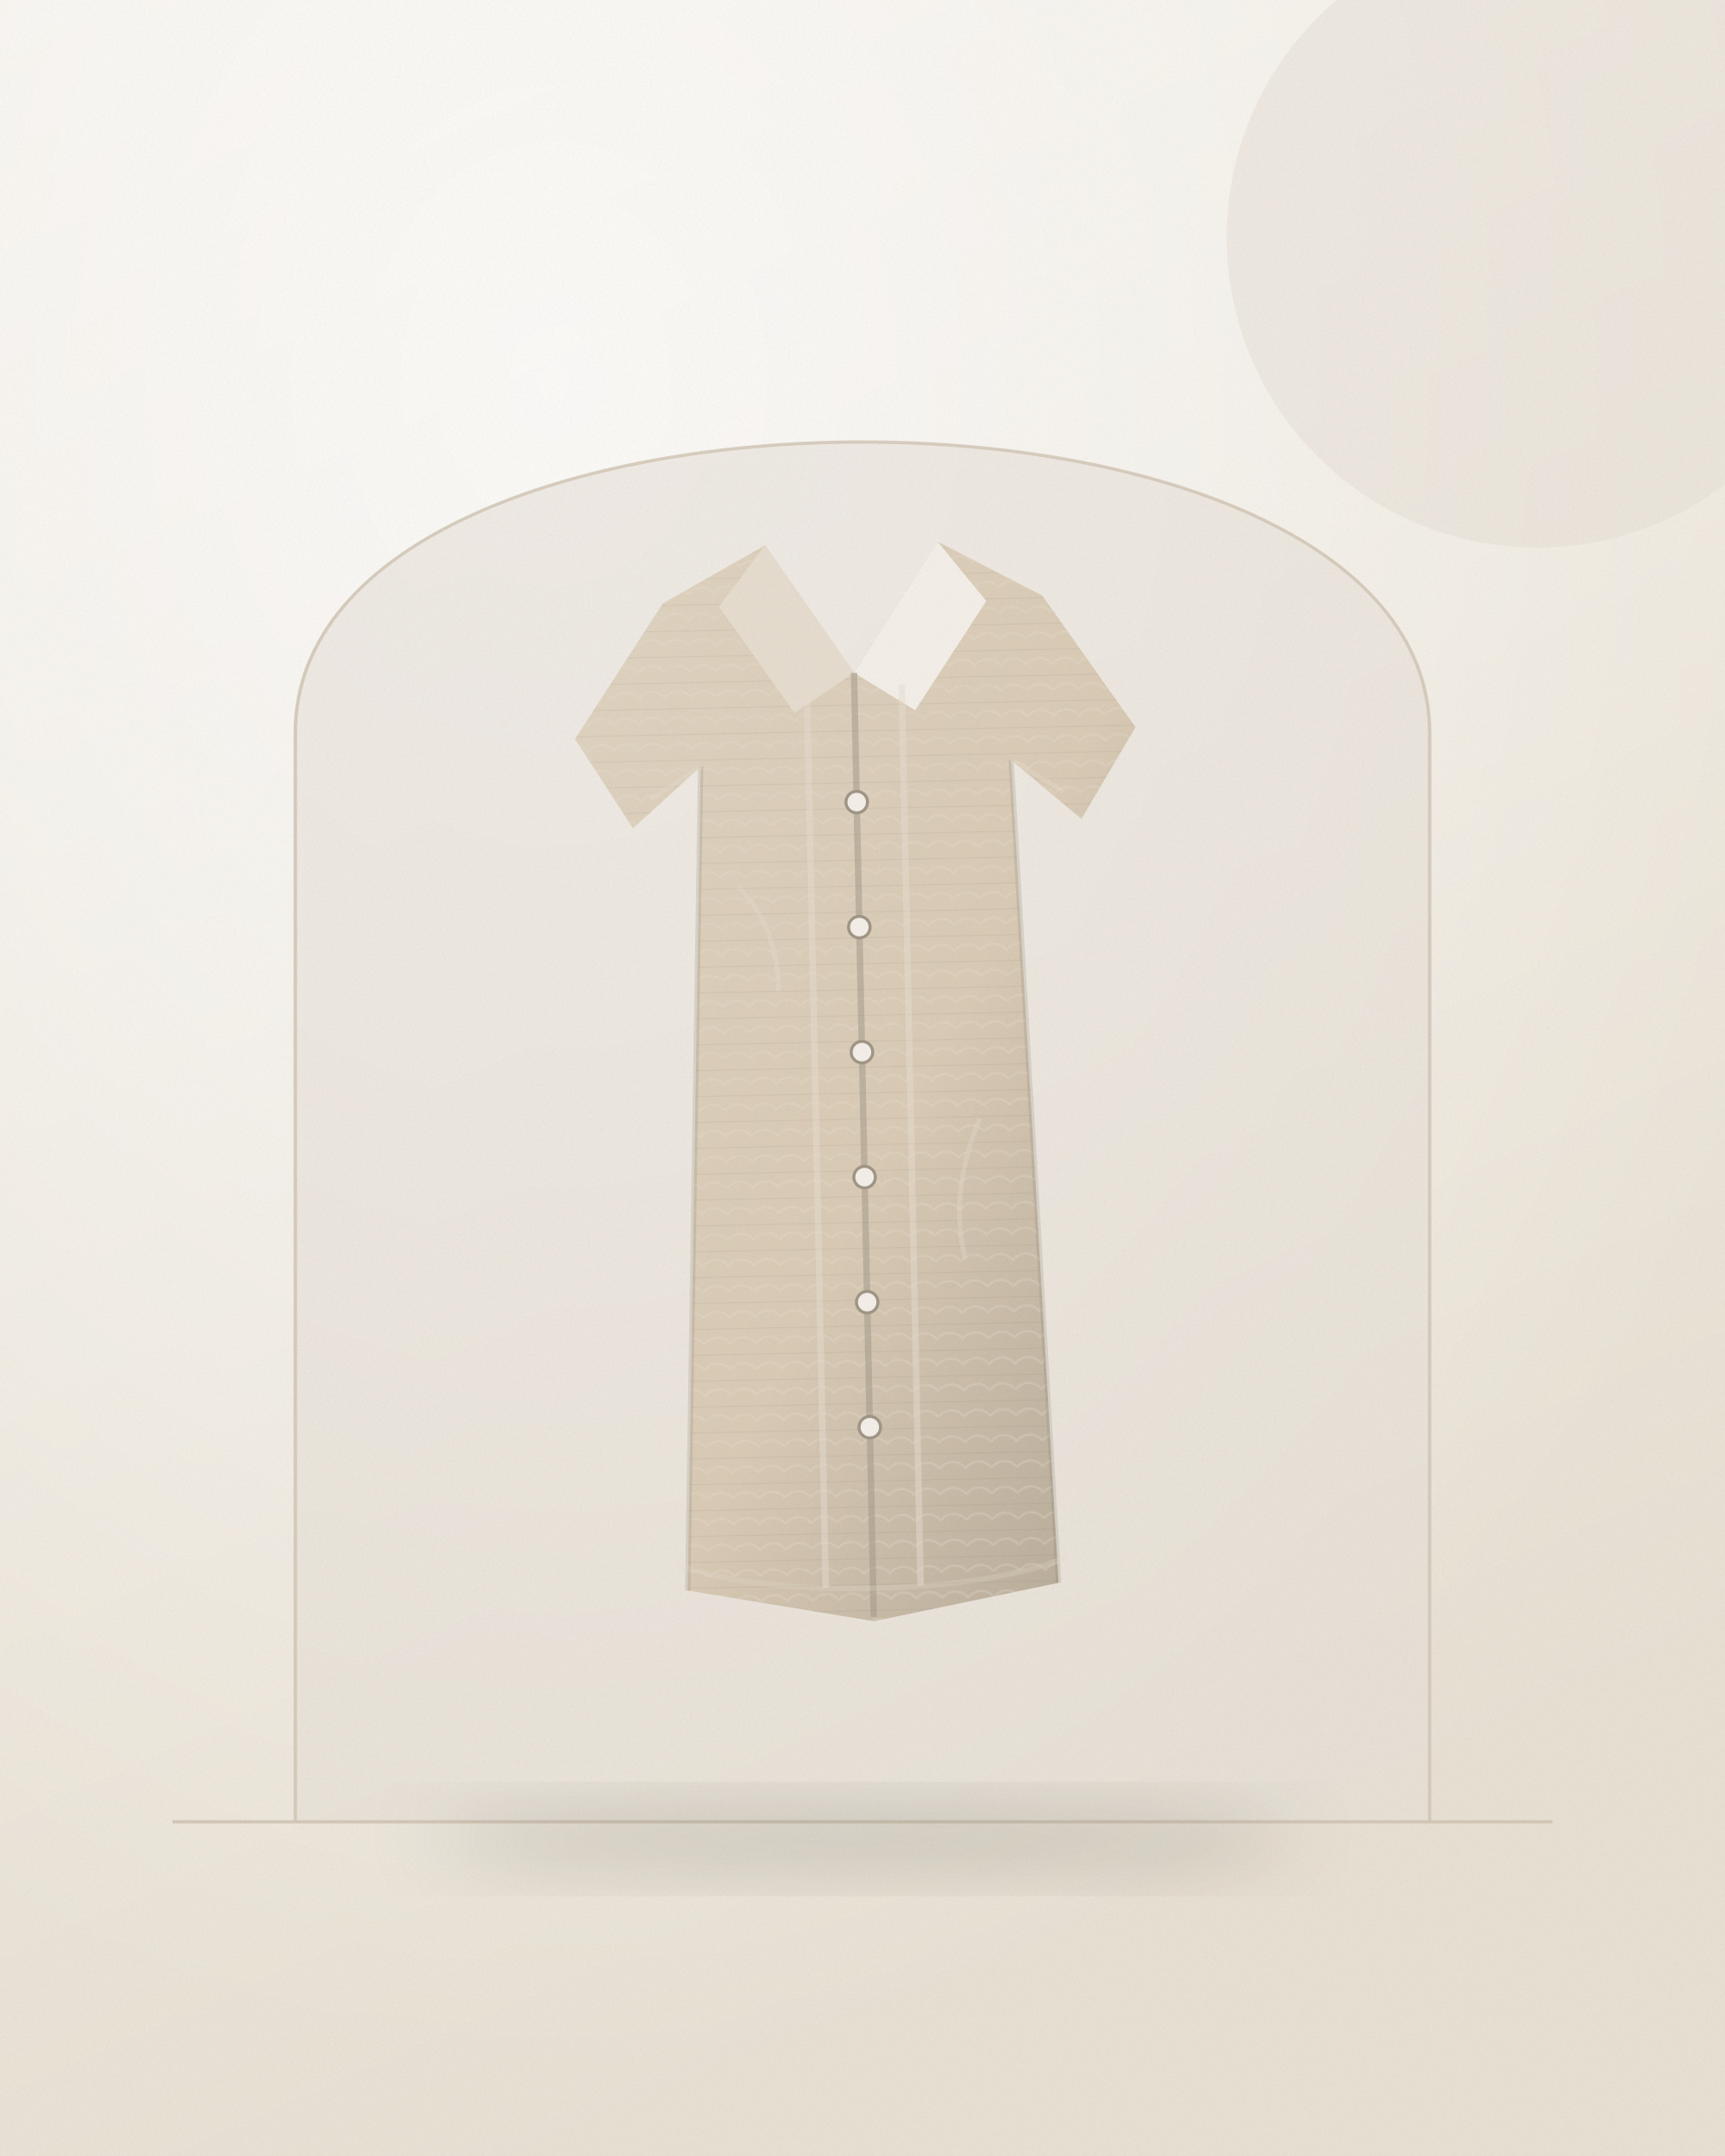
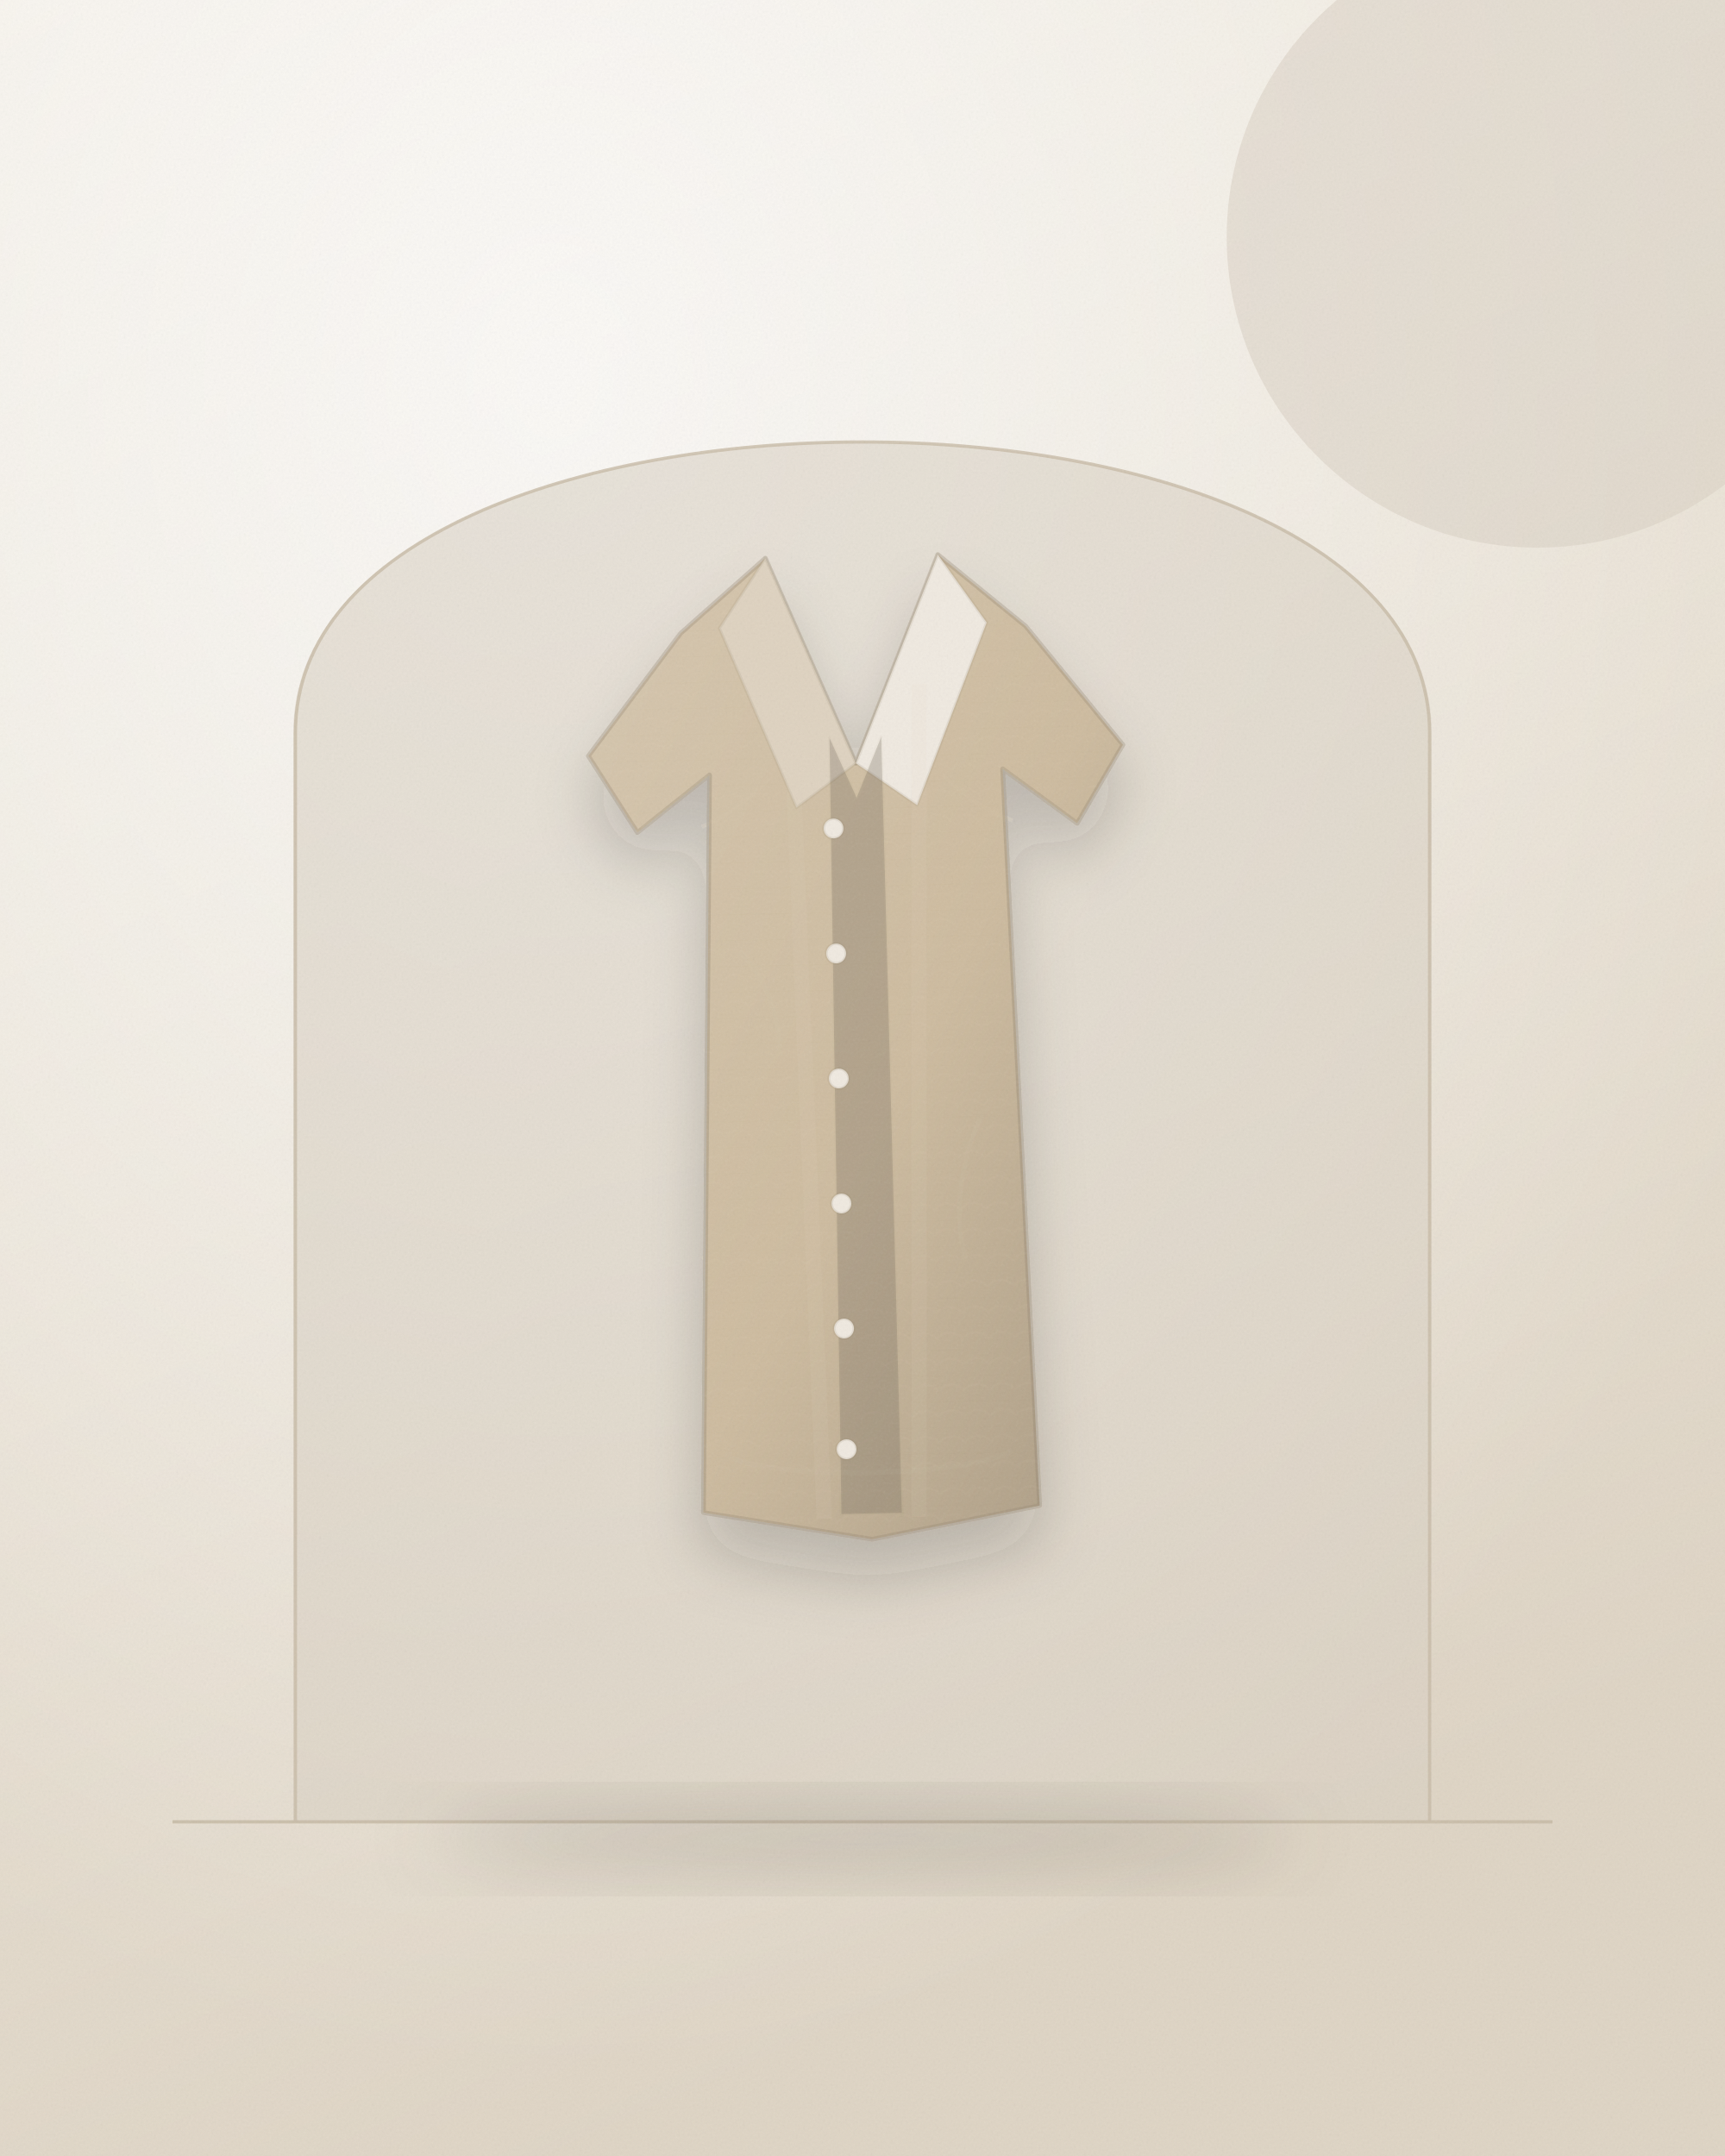
<svg xmlns="http://www.w3.org/2000/svg" viewBox="0 0 800 1000" width="800" height="1000" role="img">
  <defs>
    <linearGradient id="bg" x1="0" y1="0" x2="0.35" y2="1">
-       <stop offset="0" stop-color="#f5f1e9" />
-       <stop offset="1" stop-color="#e7dfd2" />
+       <stop offset="0" stop-color="#f3eee4" />
+       <stop offset="1" stop-color="#ded4c4" />
    </linearGradient>
    <radialGradient id="glow" cx="32%" cy="18%" r="78%">
      <stop offset="0" stop-color="#ffffff" stop-opacity="0.72" />
      <stop offset="1" stop-color="#ffffff" stop-opacity="0" />
    </radialGradient>
    <linearGradient id="body" x1="0" y1="0" x2="1" y2="1">
-       <stop offset="0" stop-color="#ded2bf" />
-       <stop offset="0.55" stop-color="#d8c9b3" />
-       <stop offset="1" stop-color="#b1a593" />
+       <stop offset="0" stop-color="#d5c6ae" />
+       <stop offset="0.55" stop-color="#cdbb9f" />
+       <stop offset="1" stop-color="#a89982" />
    </linearGradient>
    <linearGradient id="bodySoft" x1="0" y1="0" x2="1" y2="0.7">
-       <stop offset="0" stop-color="#e5dbcd" />
-       <stop offset="1" stop-color="#d8c9b3" />
+       <stop offset="0" stop-color="#ded2c0" />
+       <stop offset="1" stop-color="#cdbb9f" />
    </linearGradient>
    <linearGradient id="metal" x1="0" y1="0" x2="1" y2="1">
      <stop offset="0" stop-color="#f3eee2" />
      <stop offset="0.35" stop-color="#cdbfa6" />
      <stop offset="0.62" stop-color="#f8f3e8" />
      <stop offset="1" stop-color="#9d8b70" />
    </linearGradient>
    <filter id="grain">
      <feTurbulence type="fractalNoise" baseFrequency="0.86" numOctaves="2" stitchTiles="stitch" />
      <feColorMatrix type="saturate" values="0" />
      <feComponentTransfer>
        <feFuncA type="linear" slope="0.11" />
      </feComponentTransfer>
    </filter>
+     <filter id="objectShadow" x="-30%" y="-30%" width="160%" height="170%">
+       <feDropShadow dx="0" dy="18" stdDeviation="14" flood-color="#2f2a24" flood-opacity="0.2" />
+     </filter>
    <filter id="blur">
      <feGaussianBlur stdDeviation="18" />
    </filter>
    <filter id="soft">
      <feGaussianBlur stdDeviation="4" />
    </filter>
  </defs>
  <rect width="800" height="1000" fill="url(#bg)" />
  <rect width="800" height="1000" fill="url(#glow)" />
-   <circle cx="712.906" cy="110" r="144" fill="#e5dfd5" opacity="0.55" />
-   <path d="M 136 845 L 136 340 C 136 160 664 160 664 340 L 664 845 Z" fill="#e5dfd5" opacity="0.58" />
-   <path d="M 137 845 L 137 340 C 137 160 663 160 663 340 L 663 845" fill="none" stroke="#cfc3b1" stroke-width="1.5" opacity="0.8" />
-   <line x1="80" y1="845" x2="720" y2="845" stroke="#cfc3b1" stroke-width="1.5" opacity="0.9" />
+   <circle cx="712.906" cy="110" r="144" fill="#d9d0c3" opacity="0.55" />
+   <path d="M 136 845 L 136 340 C 136 160 664 160 664 340 L 664 845 Z" fill="#d9d0c3" opacity="0.58" />
+   <path d="M 137 845 L 137 340 C 137 160 663 160 663 340 L 663 845" fill="none" stroke="#c8bba7" stroke-width="1.5" opacity="0.8" />
+   <line x1="80" y1="845" x2="720" y2="845" stroke="#c8bba7" stroke-width="1.5" opacity="0.9" />
  <ellipse cx="400" cy="853" rx="200" ry="22" fill="#2f2a24" opacity="0.14" filter="url(#blur)" />
-   <g transform="translate(400 500) scale(1 1) translate(-400 -500)">
+   <g transform="translate(400 500) scale(1 1) translate(-400 -500)" filter="url(#objectShadow)" stroke="#968974" stroke-opacity="0.16" stroke-width="1.4" stroke-linejoin="round">
    <g transform="translate(400 500) rotate(-1.2) scale(1) translate(-400 -500)">
      <defs>
        <pattern id="knit" width="12" height="12" patternUnits="userSpaceOnUse">
-           <path d="M0 10 C3 6 9 6 12 10" fill="none" stroke="#e5dbcd" stroke-width="1.1" opacity="0.28" />
-           <path d="M0 3 L12 3" stroke="#756d61" stroke-width="0.5" opacity="0.1" />
+           <path d="M0 10 C3 6 9 6 12 10" fill="none" stroke="#ded2c0" stroke-width="1.1" opacity="0.28" />
+           <path d="M0 3 L12 3" stroke="#6f6556" stroke-width="0.5" opacity="0.1" />
        </pattern>
        <clipPath id="cardiganClip">
-           <path d="M312 278 L360 252 L400 312 L440 252 L488 278 L530 340 L504 382 L472 354 L486 736 L400 752 L314 736 L328 354 L296 382 L270 340 Z" />
+           <path d="M320 292 L360 258 L400 354 L440 258 L480 292 L524 348 L502 384 L468 358 L478 700 L400 714 L322 700 L332 358 L298 384 L276 348 Z" />
        </clipPath>
      </defs>
      <g>
-         <path d="M312 278 L360 252 L400 312 L440 252 L488 278 L530 340 L504 382 L472 354 L486 736 L400 752 L314 736 L328 354 L296 382 L270 340 Z" fill="url(#body)" />
+         <path d="M320 292 L360 258 L400 354 L440 258 L480 292 L524 348 L502 384 L468 358 L478 700 L400 714 L322 700 L332 358 L298 384 L276 348 Z" fill="url(#body)" stroke="#968974" stroke-width="2.2" stroke-opacity="0.34" stroke-linejoin="round" />
        <g clip-path="url(#cardiganClip)">
-           <rect x="260" y="240" width="280" height="530" fill="url(#knit)" />
+           <rect x="260" y="240" width="280" height="490" fill="url(#knit)" />
        </g>
-         <path d="M360 252 L400 312 L372 330 L338 280Z" fill="#e5dbcd" />
-         <path d="M440 252 L400 312 L428 330 L462 280Z" fill="#f3eee7" />
-         <path d="M400 312 L400 750" stroke="#9e9383" stroke-width="3" opacity="0.5" />
-         <path d="M378 318 L378 736 M422 318 L422 736" stroke="#e5dbcd" stroke-width="3" opacity="0.5" />
-         <circle cx="400" cy="372" r="5" fill="#f3eee7" stroke="#9e9383" stroke-width="1.4" />
-         <circle cx="400" cy="430" r="5" fill="#f3eee7" stroke="#9e9383" stroke-width="1.4" />
-         <circle cx="400" cy="488" r="5" fill="#f3eee7" stroke="#9e9383" stroke-width="1.4" />
-         <circle cx="400" cy="546" r="5" fill="#f3eee7" stroke="#9e9383" stroke-width="1.4" />
-         <circle cx="400" cy="604" r="5" fill="#f3eee7" stroke="#9e9383" stroke-width="1.4" />
-         <circle cx="400" cy="662" r="5" fill="#f3eee7" stroke="#9e9383" stroke-width="1.4" />
-         <path d="M314 736 L328 354 M486 736 L472 354" stroke="#756d61" stroke-width="2.5" opacity="0.18" />
-         <path d="M328 354 L304 369 M472 354 L496 369" stroke="#e5dbcd" stroke-width="2" opacity="0.35" />
-         <path d="M344 410 C356 422 362 439 362 459 M454 520 C444 542 441 565 446 585" fill="none" stroke="#e5dbcd" stroke-width="2.2" opacity="0.34" />
-         <path d="M310 724 C350 741 450 741 490 724" fill="none" stroke="#e5dbcd" stroke-width="2.5" opacity="0.25" />
+         <path d="M360 258 L400 354 L372 374 L338 290Z" fill="#ded2c0" />
+         <path d="M440 258 L400 354 L428 374 L462 290Z" fill="#efe9e0" />
+         <path d="M388 342 L400 370 L412 342 L414 702 L386 702Z" fill="#6f6556" opacity="0.3" />
+         <path d="M370 318 L378 704 M430 318 L422 704" stroke="#ded2c0" stroke-width="7" opacity="0.6" />
+         <path d="M386 704 L386 692 M414 704 L414 692" stroke="#968974" stroke-width="2" opacity="0.3" />
+         <circle cx="389" cy="384" r="4.6" fill="#efe9e0" stroke="#968974" stroke-width="1.4" />
+         <circle cx="389" cy="442" r="4.6" fill="#efe9e0" stroke="#968974" stroke-width="1.4" />
+         <circle cx="389" cy="500" r="4.6" fill="#efe9e0" stroke="#968974" stroke-width="1.4" />
+         <circle cx="389" cy="558" r="4.6" fill="#efe9e0" stroke="#968974" stroke-width="1.4" />
+         <circle cx="389" cy="616" r="4.6" fill="#efe9e0" stroke="#968974" stroke-width="1.4" />
+         <circle cx="389" cy="672" r="4.6" fill="#efe9e0" stroke="#968974" stroke-width="1.4" />
+         <path d="M332 358 L322 700 M468 358 L478 700" stroke="#6f6556" stroke-width="2.5" opacity="0.2" />
+         <path d="M332 358 L298 384 M468 358 L502 384" stroke="#ded2c0" stroke-width="2" opacity="0.38" />
+         <path d="M344 440 C356 452 362 469 362 489 M454 520 C444 542 441 565 446 585" fill="none" stroke="#ded2c0" stroke-width="2.2" opacity="0.3" />
+         <path d="M334 674 C354 686 446 686 466 674" fill="none" stroke="#ded2c0" stroke-width="2.5" opacity="0.3" />
+         <path d="M328 382 C342 376 350 370 360 360 M472 382 C458 376 450 370 440 360" fill="none" stroke="#ded2c0" stroke-width="1.8" opacity="0.28" />
      </g>
    </g>
  </g>
  <rect width="800" height="1000" filter="url(#grain)" opacity="0.72" />
</svg>
